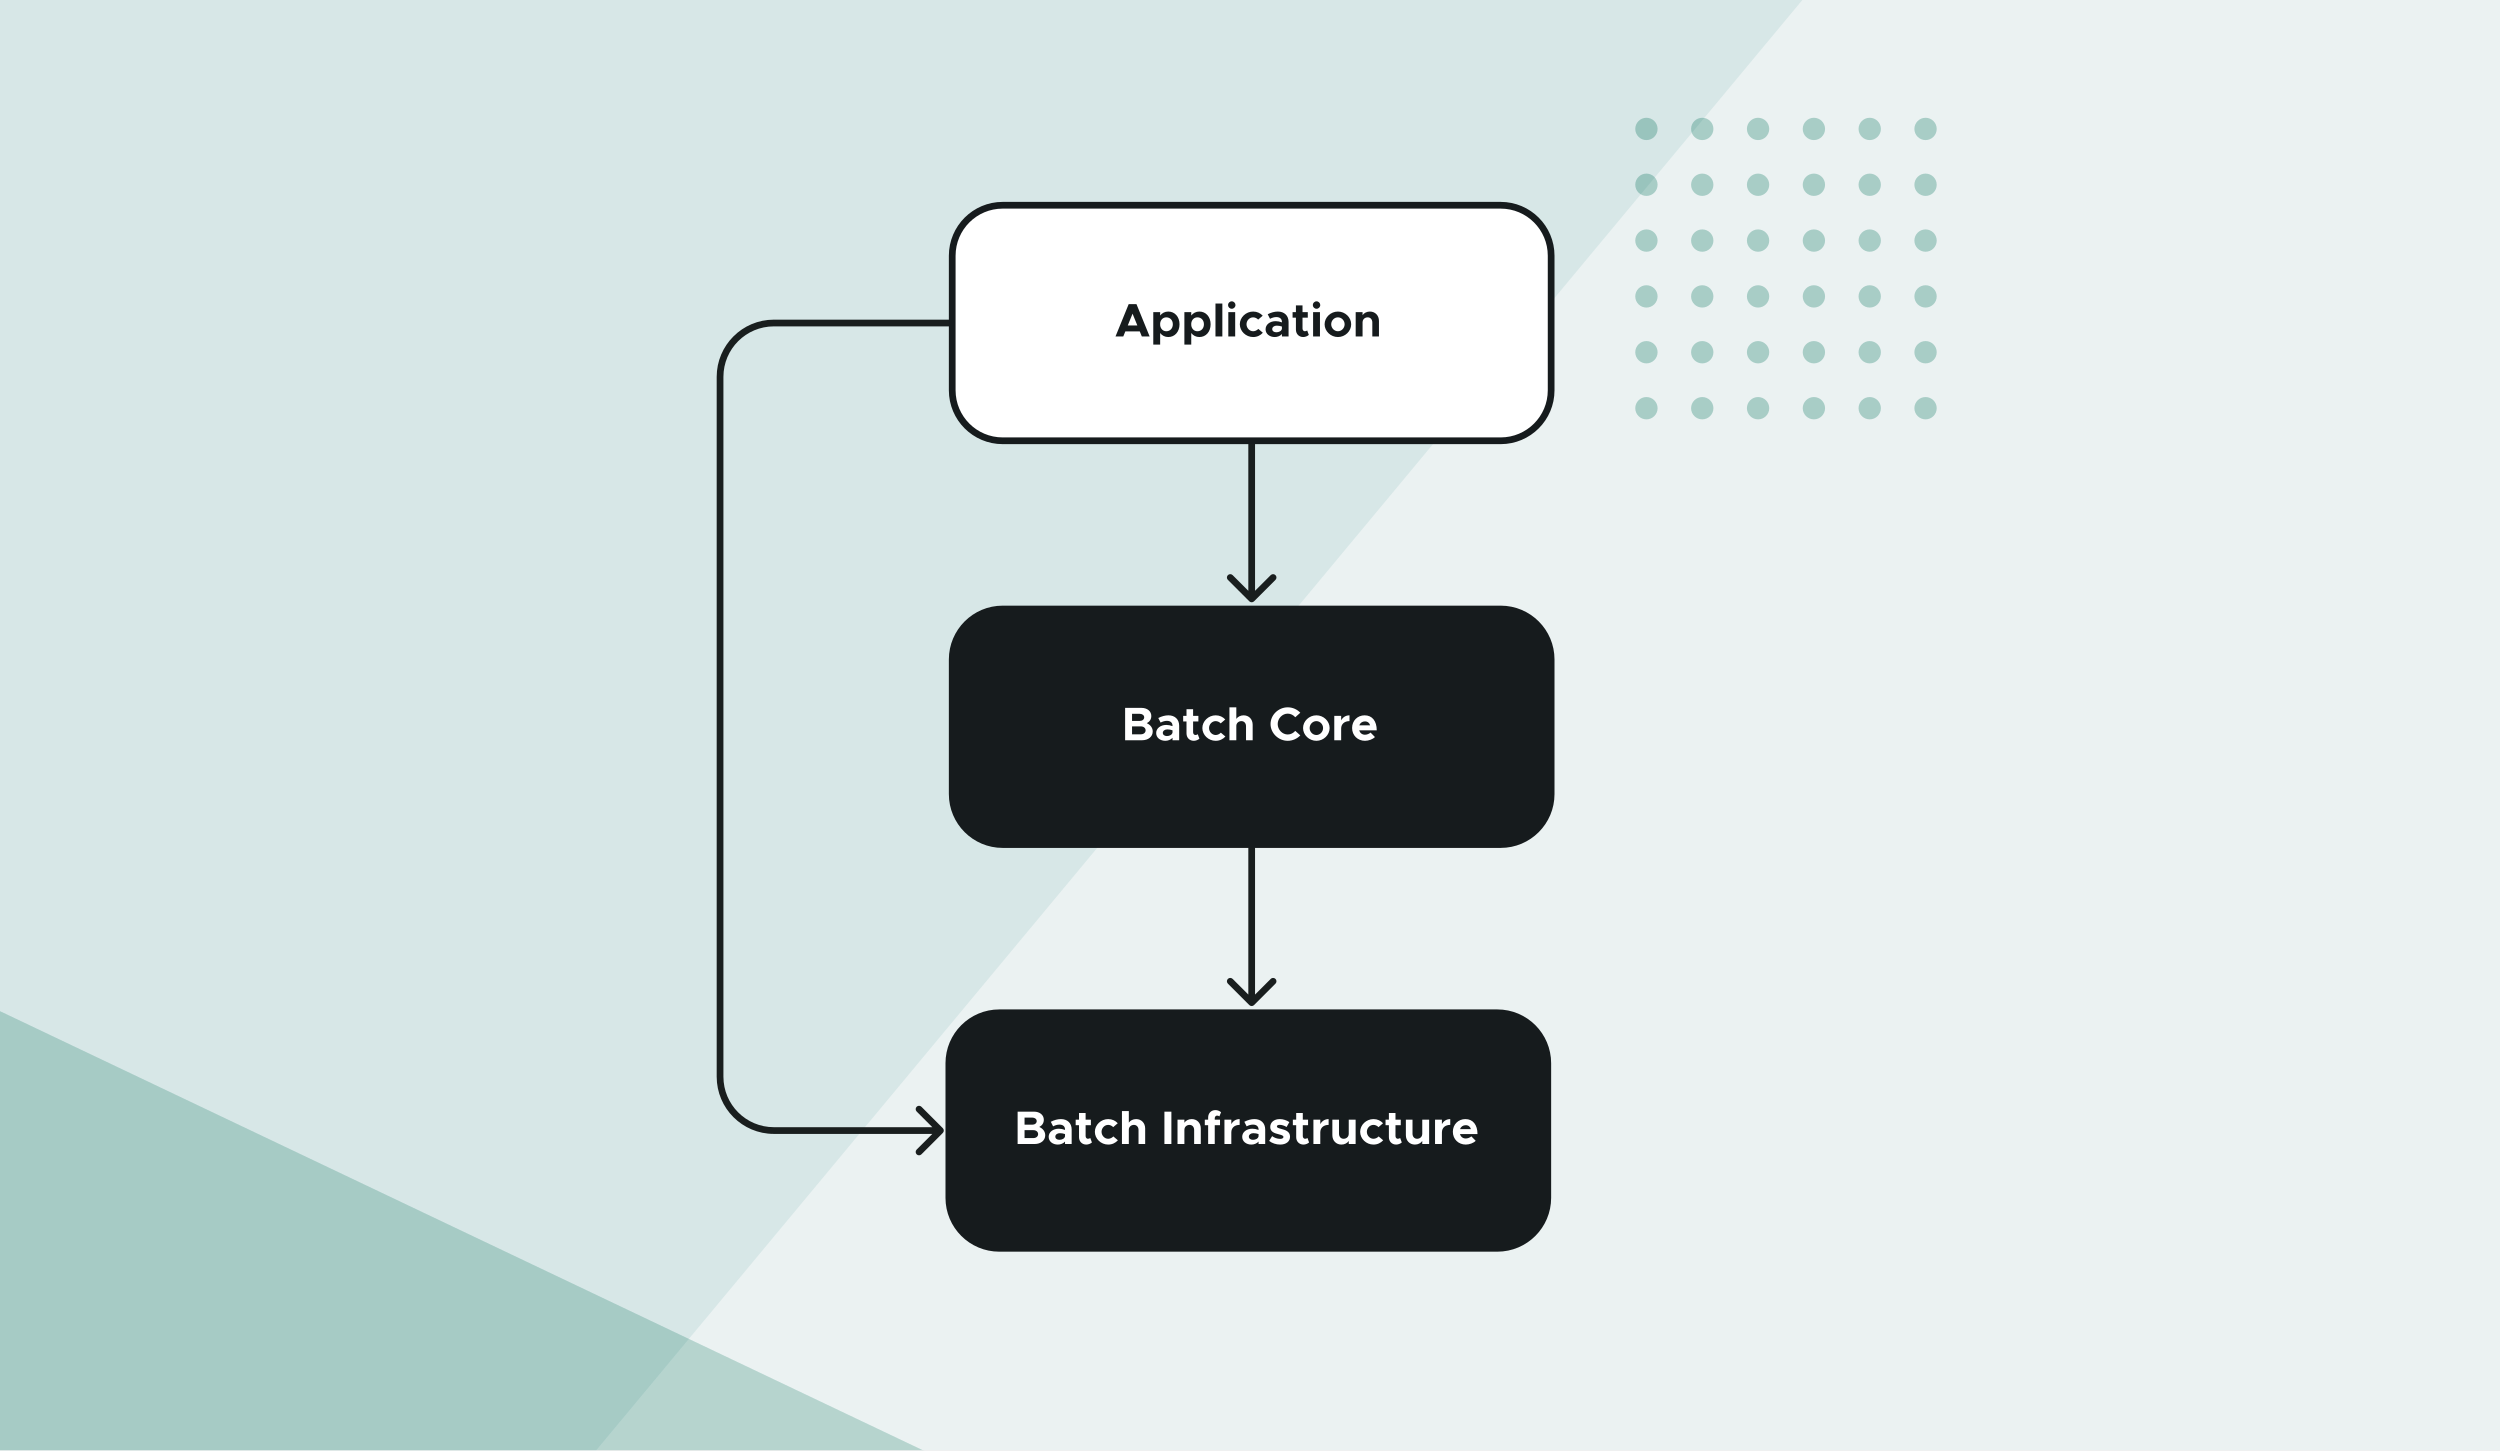
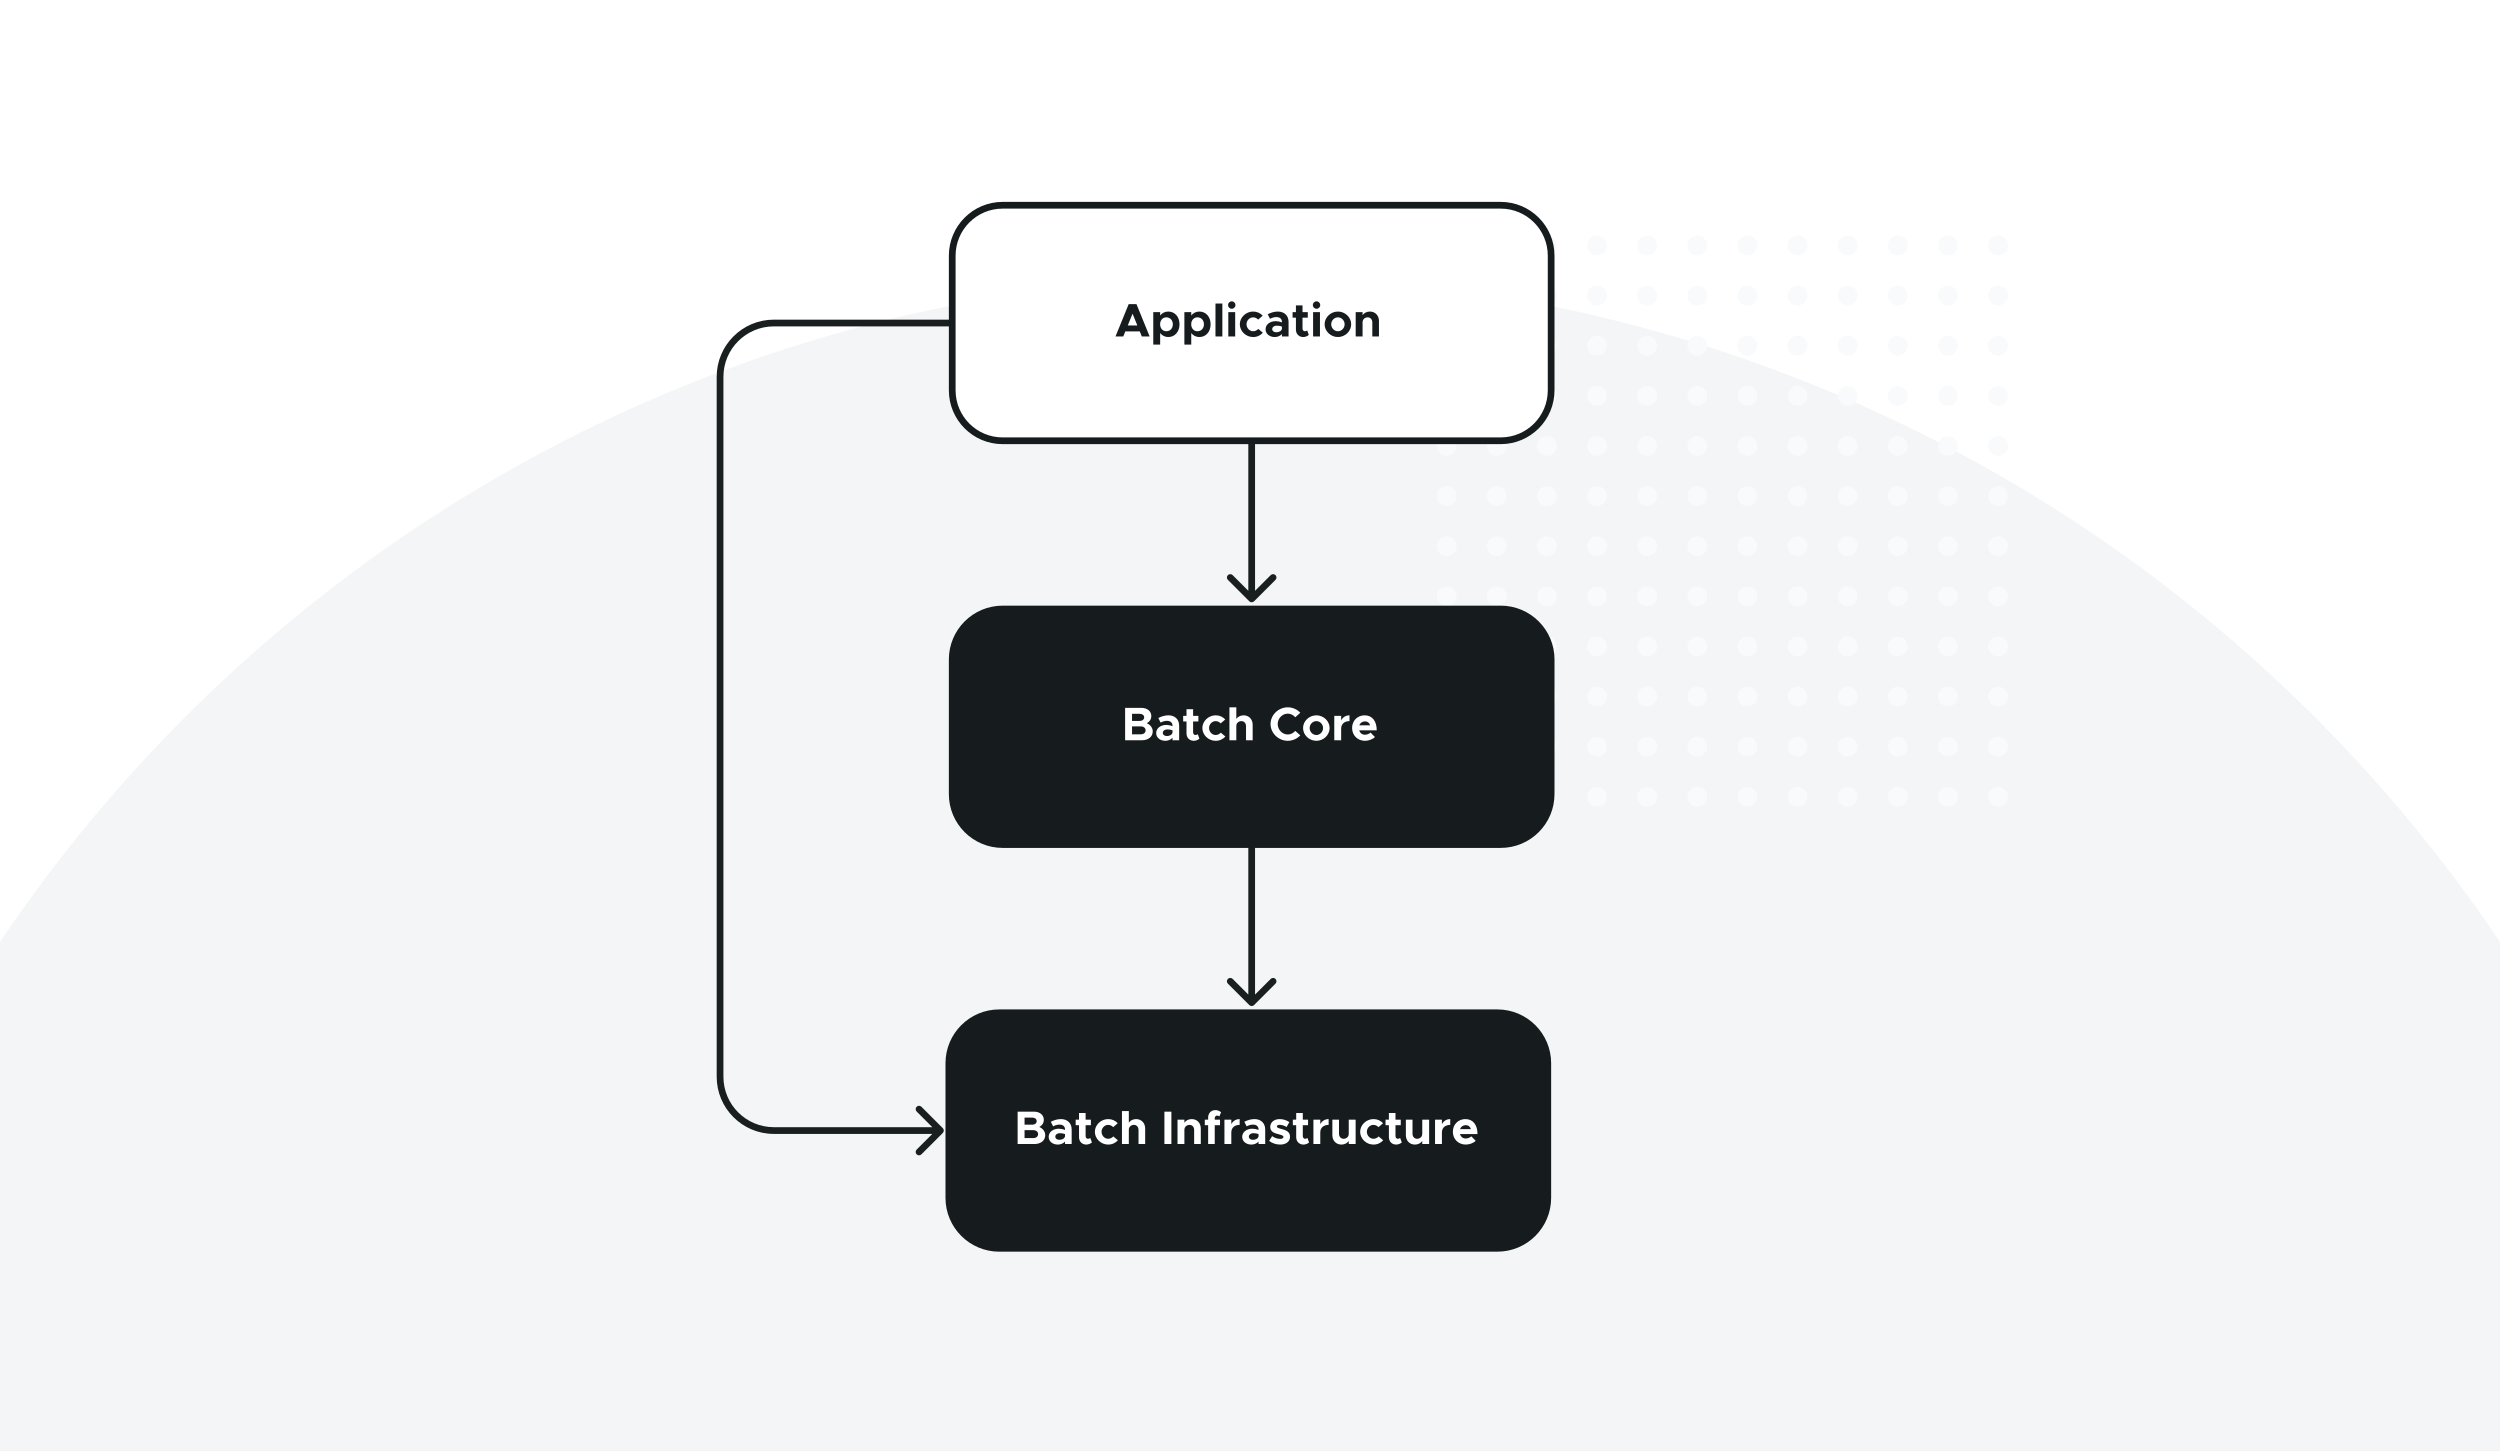
<svg xmlns="http://www.w3.org/2000/svg" width="743" height="431" viewBox="0 0 743 431" fill="none">
-   <g clip-path="url(#clip0_125_268743)">
-     <rect width="743" height="431" fill="#EBF2F2" />
-     <path d="M89.067 537L538.568 -3.5C339.068 -8.667 -63.133 -19 -75.933 -19C-88.733 -19 -81.266 280.333 -75.933 430L89.067 537Z" fill="#D7E7E7" />
-     <circle cx="489.318" cy="38.318" r="3.318" fill="#B6D8D1" style="mix-blend-mode:multiply" />
-     <circle cx="505.909" cy="38.318" r="3.318" fill="#B6D8D1" style="mix-blend-mode:multiply" />
-     <circle cx="522.5" cy="38.318" r="3.318" fill="#B6D8D1" style="mix-blend-mode:multiply" />
-     <circle cx="539.091" cy="38.318" r="3.318" fill="#B6D8D1" style="mix-blend-mode:multiply" />
-     <circle cx="555.682" cy="38.318" r="3.318" fill="#B6D8D1" style="mix-blend-mode:multiply" />
-     <circle cx="489.318" cy="54.909" r="3.318" fill="#B6D8D1" style="mix-blend-mode:multiply" />
-     <circle cx="505.909" cy="54.909" r="3.318" fill="#B6D8D1" style="mix-blend-mode:multiply" />
-     <circle cx="522.5" cy="54.909" r="3.318" fill="#B6D8D1" style="mix-blend-mode:multiply" />
-     <circle cx="539.091" cy="54.909" r="3.318" fill="#B6D8D1" style="mix-blend-mode:multiply" />
-     <circle cx="555.682" cy="54.909" r="3.318" fill="#B6D8D1" style="mix-blend-mode:multiply" />
-     <circle cx="489.318" cy="71.5" r="3.318" fill="#B6D8D1" style="mix-blend-mode:multiply" />
-     <circle cx="505.909" cy="71.5" r="3.318" fill="#B6D8D1" style="mix-blend-mode:multiply" />
-     <circle cx="522.5" cy="71.5" r="3.318" fill="#B6D8D1" style="mix-blend-mode:multiply" />
-     <circle cx="539.091" cy="71.5" r="3.318" fill="#B6D8D1" style="mix-blend-mode:multiply" />
-     <circle cx="555.682" cy="71.5" r="3.318" fill="#B6D8D1" style="mix-blend-mode:multiply" />
-     <circle cx="489.318" cy="88.091" r="3.318" fill="#B6D8D1" style="mix-blend-mode:multiply" />
-     <circle cx="505.909" cy="88.091" r="3.318" fill="#B6D8D1" style="mix-blend-mode:multiply" />
-     <circle cx="522.5" cy="88.091" r="3.318" fill="#B6D8D1" style="mix-blend-mode:multiply" />
-     <circle cx="539.091" cy="88.091" r="3.318" fill="#B6D8D1" style="mix-blend-mode:multiply" />
-     <circle cx="555.682" cy="88.091" r="3.318" fill="#B6D8D1" style="mix-blend-mode:multiply" />
-     <circle cx="489.318" cy="104.682" r="3.318" fill="#B6D8D1" style="mix-blend-mode:multiply" />
-     <circle cx="489.318" cy="121.318" r="3.318" fill="#B6D8D1" style="mix-blend-mode:multiply" />
-     <circle cx="572.273" cy="104.682" r="3.318" transform="rotate(-90 572.273 104.682)" fill="#B6D8D1" style="mix-blend-mode:multiply" />
-     <circle cx="572.273" cy="121.318" r="3.318" transform="rotate(-90 572.273 121.318)" fill="#B6D8D1" style="mix-blend-mode:multiply" />
-     <circle cx="505.909" cy="104.682" r="3.318" fill="#B6D8D1" style="mix-blend-mode:multiply" />
-     <circle cx="505.909" cy="121.318" r="3.318" fill="#B6D8D1" style="mix-blend-mode:multiply" />
-     <circle cx="572.273" cy="88.091" r="3.318" transform="rotate(-90 572.273 88.0909)" fill="#B6D8D1" style="mix-blend-mode:multiply" />
-     <circle cx="522.5" cy="104.682" r="3.318" fill="#B6D8D1" style="mix-blend-mode:multiply" />
-     <circle cx="522.5" cy="121.318" r="3.318" fill="#B6D8D1" style="mix-blend-mode:multiply" />
-     <circle cx="572.273" cy="71.5" r="3.318" transform="rotate(-90 572.273 71.5)" fill="#B6D8D1" style="mix-blend-mode:multiply" />
-     <circle cx="539.091" cy="104.682" r="3.318" fill="#B6D8D1" style="mix-blend-mode:multiply" />
-     <circle cx="539.091" cy="121.318" r="3.318" fill="#B6D8D1" style="mix-blend-mode:multiply" />
-     <circle cx="572.273" cy="54.909" r="3.318" transform="rotate(-90 572.273 54.9091)" fill="#B6D8D1" style="mix-blend-mode:multiply" />
-     <circle cx="555.682" cy="104.682" r="3.318" fill="#B6D8D1" style="mix-blend-mode:multiply" />
-     <circle cx="555.682" cy="121.318" r="3.318" fill="#B6D8D1" style="mix-blend-mode:multiply" />
-     <circle cx="572.273" cy="38.318" r="3.318" transform="rotate(-90 572.273 38.3182)" fill="#B6D8D1" style="mix-blend-mode:multiply" />
+   <g clip-path="url(#clip0_303_269403)">
+     <rect width="743" height="431" fill="white" />
+     <circle cx="371.5" cy="529.5" r="447.5" fill="#F3F5F6" />
+     <circle cx="429.949" cy="72.949" r="2.949" fill="#F9FAFB" />
+     <circle cx="429.949" cy="87.847" r="2.949" fill="#F9FAFB" />
+     <circle cx="429.949" cy="102.744" r="2.949" fill="#F9FAFB" />
+     <circle cx="429.949" cy="117.642" r="2.949" fill="#F9FAFB" />
+     <circle cx="429.949" cy="132.54" r="2.949" fill="#F9FAFB" />
+     <circle cx="429.949" cy="147.438" r="2.949" fill="#F9FAFB" />
+     <circle cx="429.949" cy="162.336" r="2.949" fill="#F9FAFB" />
+     <circle cx="429.949" cy="177.233" r="2.949" fill="#F9FAFB" />
+     <circle cx="429.949" cy="192.131" r="2.949" fill="#F9FAFB" />
+     <circle cx="429.949" cy="207.029" r="2.949" fill="#F9FAFB" />
+     <circle cx="429.949" cy="221.926" r="2.949" fill="#F9FAFB" />
+     <circle cx="429.949" cy="236.824" r="2.949" fill="#F9FAFB" />
+     <circle cx="444.847" cy="72.949" r="2.949" fill="#F9FAFB" />
+     <circle cx="444.847" cy="87.847" r="2.949" fill="#F9FAFB" />
+     <circle cx="444.847" cy="102.744" r="2.949" fill="#F9FAFB" />
+     <circle cx="444.847" cy="117.642" r="2.949" fill="#F9FAFB" />
+     <circle cx="444.847" cy="132.54" r="2.949" fill="#F9FAFB" />
+     <circle cx="444.847" cy="147.438" r="2.949" fill="#F9FAFB" />
+     <circle cx="444.847" cy="162.336" r="2.949" fill="#F9FAFB" />
+     <circle cx="444.847" cy="177.233" r="2.949" fill="#F9FAFB" />
+     <circle cx="444.847" cy="192.131" r="2.949" fill="#F9FAFB" />
+     <circle cx="444.847" cy="207.029" r="2.949" fill="#F9FAFB" />
+     <circle cx="444.847" cy="221.926" r="2.949" fill="#F9FAFB" />
+     <circle cx="444.847" cy="236.824" r="2.949" fill="#F9FAFB" />
+     <circle cx="459.744" cy="72.949" r="2.949" fill="#F9FAFB" />
+     <circle cx="459.744" cy="87.847" r="2.949" fill="#F9FAFB" />
+     <circle cx="459.744" cy="102.744" r="2.949" fill="#F9FAFB" />
+     <circle cx="459.744" cy="117.642" r="2.949" fill="#F9FAFB" />
+     <circle cx="459.744" cy="132.54" r="2.949" fill="#F9FAFB" />
+     <circle cx="459.744" cy="147.438" r="2.949" fill="#F9FAFB" />
+     <circle cx="459.744" cy="162.336" r="2.949" fill="#F9FAFB" />
+     <circle cx="459.744" cy="177.233" r="2.949" fill="#F9FAFB" />
+     <circle cx="459.744" cy="192.131" r="2.949" fill="#F9FAFB" />
+     <circle cx="459.744" cy="207.029" r="2.949" fill="#F9FAFB" />
+     <circle cx="459.744" cy="221.926" r="2.949" fill="#F9FAFB" />
+     <circle cx="459.744" cy="236.824" r="2.949" fill="#F9FAFB" />
+     <circle cx="474.642" cy="72.949" r="2.949" fill="#F9FAFB" />
+     <circle cx="474.642" cy="87.847" r="2.949" fill="#F9FAFB" />
+     <circle cx="474.642" cy="102.744" r="2.949" fill="#F9FAFB" />
+     <circle cx="474.642" cy="117.642" r="2.949" fill="#F9FAFB" />
+     <circle cx="474.642" cy="132.54" r="2.949" fill="#F9FAFB" />
+     <circle cx="474.642" cy="147.438" r="2.949" fill="#F9FAFB" />
+     <circle cx="474.642" cy="162.336" r="2.949" fill="#F9FAFB" />
+     <circle cx="474.642" cy="177.233" r="2.949" fill="#F9FAFB" />
+     <circle cx="474.642" cy="192.131" r="2.949" fill="#F9FAFB" />
+     <circle cx="474.642" cy="207.029" r="2.949" fill="#F9FAFB" />
+     <circle cx="474.642" cy="221.926" r="2.949" fill="#F9FAFB" />
+     <circle cx="474.642" cy="236.824" r="2.949" fill="#F9FAFB" />
+     <circle cx="489.54" cy="72.949" r="2.949" fill="#F9FAFB" />
+     <circle cx="489.54" cy="87.847" r="2.949" fill="#F9FAFB" />
+     <circle cx="489.54" cy="102.744" r="2.949" fill="#F9FAFB" />
+     <circle cx="489.54" cy="117.642" r="2.949" fill="#F9FAFB" />
+     <circle cx="489.54" cy="132.54" r="2.949" fill="#F9FAFB" />
+     <circle cx="489.54" cy="147.438" r="2.949" fill="#F9FAFB" />
+     <circle cx="489.54" cy="162.336" r="2.949" fill="#F9FAFB" />
+     <circle cx="489.54" cy="177.233" r="2.949" fill="#F9FAFB" />
+     <circle cx="489.54" cy="192.131" r="2.949" fill="#F9FAFB" />
+     <circle cx="489.54" cy="207.029" r="2.949" fill="#F9FAFB" />
+     <circle cx="489.54" cy="221.926" r="2.949" fill="#F9FAFB" />
+     <circle cx="489.54" cy="236.824" r="2.949" fill="#F9FAFB" />
+     <circle cx="504.438" cy="72.949" r="2.949" fill="#F9FAFB" />
+     <circle cx="504.438" cy="87.847" r="2.949" fill="#F9FAFB" />
+     <circle cx="504.438" cy="102.744" r="2.949" fill="#F9FAFB" />
+     <circle cx="504.438" cy="117.642" r="2.949" fill="#F9FAFB" />
+     <circle cx="504.438" cy="132.54" r="2.949" fill="#F9FAFB" />
+     <circle cx="504.438" cy="147.438" r="2.949" fill="#F9FAFB" />
+     <circle cx="504.438" cy="162.336" r="2.949" fill="#F9FAFB" />
+     <circle cx="504.438" cy="177.233" r="2.949" fill="#F9FAFB" />
+     <circle cx="504.438" cy="192.131" r="2.949" fill="#F9FAFB" />
+     <circle cx="504.438" cy="207.029" r="2.949" fill="#F9FAFB" />
+     <circle cx="504.438" cy="221.926" r="2.949" fill="#F9FAFB" />
+     <circle cx="504.438" cy="236.824" r="2.949" fill="#F9FAFB" />
+     <circle cx="519.336" cy="72.949" r="2.949" fill="#F9FAFB" />
+     <circle cx="519.336" cy="87.847" r="2.949" fill="#F9FAFB" />
+     <circle cx="519.336" cy="102.744" r="2.949" fill="#F9FAFB" />
+     <circle cx="519.336" cy="117.642" r="2.949" fill="#F9FAFB" />
+     <circle cx="519.336" cy="132.54" r="2.949" fill="#F9FAFB" />
+     <circle cx="519.336" cy="147.438" r="2.949" fill="#F9FAFB" />
+     <circle cx="519.336" cy="162.336" r="2.949" fill="#F9FAFB" />
+     <circle cx="519.336" cy="177.233" r="2.949" fill="#F9FAFB" />
+     <circle cx="519.336" cy="192.131" r="2.949" fill="#F9FAFB" />
+     <circle cx="519.336" cy="207.029" r="2.949" fill="#F9FAFB" />
+     <circle cx="519.336" cy="221.926" r="2.949" fill="#F9FAFB" />
+     <circle cx="519.336" cy="236.824" r="2.949" fill="#F9FAFB" />
+     <circle cx="534.233" cy="72.949" r="2.949" fill="#F9FAFB" />
+     <circle cx="534.233" cy="87.847" r="2.949" fill="#F9FAFB" />
+     <circle cx="534.233" cy="102.744" r="2.949" fill="#F9FAFB" />
+     <circle cx="534.233" cy="117.642" r="2.949" fill="#F9FAFB" />
+     <circle cx="534.233" cy="132.54" r="2.949" fill="#F9FAFB" />
+     <circle cx="534.233" cy="147.438" r="2.949" fill="#F9FAFB" />
+     <circle cx="534.233" cy="162.336" r="2.949" fill="#F9FAFB" />
+     <circle cx="534.233" cy="177.233" r="2.949" fill="#F9FAFB" />
+     <circle cx="534.233" cy="192.131" r="2.949" fill="#F9FAFB" />
+     <circle cx="534.233" cy="207.029" r="2.949" fill="#F9FAFB" />
+     <circle cx="534.233" cy="221.926" r="2.949" fill="#F9FAFB" />
+     <circle cx="534.233" cy="236.824" r="2.949" fill="#F9FAFB" />
+     <circle cx="549.131" cy="72.949" r="2.949" fill="#F9FAFB" />
+     <circle cx="549.131" cy="87.847" r="2.949" fill="#F9FAFB" />
+     <circle cx="549.131" cy="102.744" r="2.949" fill="#F9FAFB" />
+     <circle cx="549.131" cy="117.642" r="2.949" fill="#F9FAFB" />
+     <circle cx="549.131" cy="132.54" r="2.949" fill="#F9FAFB" />
+     <circle cx="549.131" cy="147.438" r="2.949" fill="#F9FAFB" />
+     <circle cx="549.131" cy="162.336" r="2.949" fill="#F9FAFB" />
+     <circle cx="549.131" cy="177.233" r="2.949" fill="#F9FAFB" />
+     <circle cx="549.131" cy="192.131" r="2.949" fill="#F9FAFB" />
+     <circle cx="549.131" cy="207.029" r="2.949" fill="#F9FAFB" />
+     <circle cx="549.131" cy="221.926" r="2.949" fill="#F9FAFB" />
+     <circle cx="549.131" cy="236.824" r="2.949" fill="#F9FAFB" />
+     <circle cx="564.029" cy="72.949" r="2.949" fill="#F9FAFB" />
+     <circle cx="564.029" cy="87.847" r="2.949" fill="#F9FAFB" />
+     <circle cx="564.029" cy="102.744" r="2.949" fill="#F9FAFB" />
+     <circle cx="564.029" cy="117.642" r="2.949" fill="#F9FAFB" />
+     <circle cx="564.029" cy="132.54" r="2.949" fill="#F9FAFB" />
+     <circle cx="564.029" cy="147.438" r="2.949" fill="#F9FAFB" />
+     <circle cx="564.029" cy="162.336" r="2.949" fill="#F9FAFB" />
+     <circle cx="564.029" cy="177.233" r="2.949" fill="#F9FAFB" />
+     <circle cx="564.029" cy="192.131" r="2.949" fill="#F9FAFB" />
+     <circle cx="564.029" cy="207.029" r="2.949" fill="#F9FAFB" />
+     <circle cx="564.029" cy="221.926" r="2.949" fill="#F9FAFB" />
+     <circle cx="564.029" cy="236.824" r="2.949" fill="#F9FAFB" />
+     <circle cx="578.926" cy="72.949" r="2.949" fill="#F9FAFB" />
+     <circle cx="578.926" cy="87.847" r="2.949" fill="#F9FAFB" />
+     <circle cx="578.926" cy="102.744" r="2.949" fill="#F9FAFB" />
+     <circle cx="578.926" cy="117.642" r="2.949" fill="#F9FAFB" />
+     <circle cx="578.926" cy="132.54" r="2.949" fill="#F9FAFB" />
+     <circle cx="578.926" cy="147.438" r="2.949" fill="#F9FAFB" />
+     <circle cx="578.926" cy="162.336" r="2.949" fill="#F9FAFB" />
+     <circle cx="578.926" cy="177.233" r="2.949" fill="#F9FAFB" />
+     <circle cx="578.926" cy="192.131" r="2.949" fill="#F9FAFB" />
+     <circle cx="578.926" cy="207.029" r="2.949" fill="#F9FAFB" />
+     <circle cx="578.926" cy="221.926" r="2.949" fill="#F9FAFB" />
+     <circle cx="578.926" cy="236.824" r="2.949" fill="#F9FAFB" />
+     <circle cx="593.824" cy="72.949" r="2.949" fill="#F9FAFB" />
+     <circle cx="593.824" cy="87.847" r="2.949" fill="#F9FAFB" />
+     <circle cx="593.824" cy="102.744" r="2.949" fill="#F9FAFB" />
+     <circle cx="593.824" cy="117.642" r="2.949" fill="#F9FAFB" />
+     <circle cx="593.824" cy="132.54" r="2.949" fill="#F9FAFB" />
+     <circle cx="593.824" cy="147.438" r="2.949" fill="#F9FAFB" />
+     <circle cx="593.824" cy="162.336" r="2.949" fill="#F9FAFB" />
+     <circle cx="593.824" cy="177.233" r="2.949" fill="#F9FAFB" />
+     <circle cx="593.824" cy="192.131" r="2.949" fill="#F9FAFB" />
+     <circle cx="593.824" cy="207.029" r="2.949" fill="#F9FAFB" />
+     <circle cx="593.824" cy="221.926" r="2.949" fill="#F9FAFB" />
+     <circle cx="593.824" cy="236.824" r="2.949" fill="#F9FAFB" />
    <path d="M373 132C373 131.448 372.552 131 372 131C371.448 131 371 131.448 371 132L373 132ZM371.293 178.707C371.683 179.098 372.317 179.098 372.707 178.707L379.071 172.343C379.462 171.953 379.462 171.319 379.071 170.929C378.681 170.538 378.047 170.538 377.657 170.929L372 176.586L366.343 170.929C365.953 170.538 365.319 170.538 364.929 170.929C364.538 171.319 364.538 171.953 364.929 172.343L371.293 178.707ZM371 132L371 178L373 178L373 132L371 132Z" fill="#191E1E" />
    <path d="M230 96L230 95L230 96ZM280.207 336.707C280.598 336.317 280.598 335.683 280.207 335.293L273.843 328.929C273.453 328.538 272.819 328.538 272.429 328.929C272.038 329.319 272.038 329.953 272.429 330.343L278.086 336L272.429 341.657C272.038 342.047 272.038 342.681 272.429 343.071C272.819 343.462 273.453 343.462 273.843 343.071L280.207 336.707ZM213 112L213 320L215 320L215 112L213 112ZM230 97L283 97L283 95L230 95L230 97ZM230 337L279.5 337L279.5 335L230 335L230 337ZM213 320C213 329.389 220.611 337 230 337L230 335C221.716 335 215 328.284 215 320L213 320ZM215 112C215 103.716 221.716 97 230 97L230 95C220.611 95 213 102.611 213 112L215 112Z" fill="#191E1E" />
    <path d="M373 252C373 251.448 372.552 251 372 251C371.448 251 371 251.448 371 252L373 252ZM371.293 298.707C371.683 299.098 372.317 299.098 372.707 298.707L379.071 292.343C379.462 291.953 379.462 291.319 379.071 290.929C378.681 290.538 378.047 290.538 377.657 290.929L372 296.586L366.343 290.929C365.953 290.538 365.319 290.538 364.929 290.929C364.538 291.319 364.538 291.953 364.929 292.343L371.293 298.707ZM371 252L371 298L373 298L373 252L371 252Z" fill="#191E1E" />
    <rect x="282" y="180" width="180" height="72" rx="16" fill="#161B1D" />
    <path d="M334.385 220H339.439C341.273 220 342.589 218.936 342.589 217.396C342.589 216.332 341.945 215.436 340.825 214.932C341.679 214.484 342.169 213.77 342.169 212.79C342.169 211.39 340.979 210.382 339.257 210.382H334.385V220ZM336.443 214.26V212.146H338.739C339.509 212.146 340.055 212.594 340.055 213.196C340.055 213.812 339.509 214.26 338.739 214.26H336.443ZM336.443 218.236V215.884H339.061C339.887 215.884 340.475 216.374 340.475 217.06C340.475 217.746 339.887 218.236 339.061 218.236H336.443ZM347.268 212.594C346.26 212.594 345.266 212.874 344.244 213.392L344.93 214.75C345.504 214.456 346.134 214.232 346.806 214.232C347.996 214.232 348.472 214.904 348.472 215.674V215.814C347.856 215.576 347.212 215.45 346.624 215.45C344.944 215.45 343.614 216.43 343.614 217.858C343.614 219.244 344.804 220.168 346.344 220.168C347.128 220.168 347.954 219.86 348.472 219.272V220H350.446V215.674C350.446 213.784 349.158 212.594 347.268 212.594ZM346.806 218.754C346.106 218.754 345.588 218.39 345.588 217.802C345.588 217.214 346.176 216.78 346.918 216.78C347.478 216.78 348.01 216.878 348.472 217.046V217.718C348.332 218.39 347.59 218.754 346.806 218.754ZM355.976 218.208C355.836 218.348 355.556 218.446 355.276 218.446C354.898 218.446 354.59 218.11 354.59 217.634V214.414H356.158V212.762H354.59V210.774H352.63V212.762H351.636V214.414H352.63V217.956C352.63 219.258 353.526 220.168 354.8 220.168C355.388 220.168 356.046 219.916 356.466 219.538L355.976 218.208ZM361.289 220.168C362.493 220.168 363.473 219.678 364.187 218.894L362.829 217.746C362.451 218.166 361.863 218.446 361.303 218.446C360.225 218.446 359.329 217.494 359.329 216.36C359.329 215.254 360.225 214.316 361.289 214.316C361.849 214.316 362.423 214.582 362.787 214.988L364.145 213.826C363.445 213.07 362.479 212.594 361.303 212.594C359.161 212.594 357.341 214.316 357.341 216.374C357.341 218.432 359.147 220.168 361.289 220.168ZM369.603 212.594C368.679 212.594 367.881 213.014 367.433 213.644V210.214H365.389V220H367.433V215.716C367.433 214.932 368.091 214.316 368.945 214.316C369.757 214.316 370.317 214.932 370.317 215.828V220H372.291V215.394C372.291 213.756 371.171 212.594 369.603 212.594ZM382.714 220.168C384.17 220.168 385.514 219.538 386.452 218.558L384.954 217.214C384.394 217.858 383.596 218.292 382.714 218.292C381.104 218.292 379.732 216.864 379.732 215.184C379.732 213.518 381.104 212.09 382.714 212.09C383.596 212.09 384.394 212.524 384.954 213.168L386.452 211.824C385.514 210.83 384.17 210.214 382.714 210.214C379.956 210.214 377.604 212.482 377.604 215.184C377.604 217.886 379.956 220.168 382.714 220.168ZM391.23 220.168C393.372 220.168 395.164 218.432 395.164 216.374C395.164 214.316 393.372 212.594 391.23 212.594C389.074 212.594 387.268 214.316 387.268 216.374C387.268 218.432 389.074 220.168 391.23 220.168ZM391.23 218.446C390.138 218.446 389.228 217.494 389.228 216.374C389.228 215.254 390.138 214.316 391.23 214.316C392.308 214.316 393.218 215.254 393.218 216.374C393.218 217.494 392.308 218.446 391.23 218.446ZM398.591 214.106V212.762H396.547V220H398.591V216.542C398.591 215.184 399.557 214.316 401.069 214.316V212.594C399.963 212.594 399.067 213.168 398.591 214.106ZM405.665 218.362C404.811 218.362 404.181 217.83 403.943 217.046H409.165C409.165 214.316 407.835 212.594 405.567 212.594C403.453 212.594 401.843 214.176 401.843 216.36C401.843 218.586 403.523 220.168 405.679 220.168C406.743 220.168 407.989 219.72 408.633 219.048L407.331 217.718C406.939 218.096 406.239 218.362 405.665 218.362ZM405.651 214.4C406.477 214.4 407.009 214.862 407.205 215.576H403.971C404.237 214.848 404.881 214.4 405.651 214.4Z" fill="white" />
    <rect x="281" y="300" width="180" height="72" rx="16" fill="#161B1D" />
    <path d="M302.438 340H307.492C309.326 340 310.642 338.936 310.642 337.396C310.642 336.332 309.998 335.436 308.878 334.932C309.732 334.484 310.222 333.77 310.222 332.79C310.222 331.39 309.032 330.382 307.31 330.382H302.438V340ZM304.496 334.26V332.146H306.792C307.562 332.146 308.108 332.594 308.108 333.196C308.108 333.812 307.562 334.26 306.792 334.26H304.496ZM304.496 338.236V335.884H307.114C307.94 335.884 308.528 336.374 308.528 337.06C308.528 337.746 307.94 338.236 307.114 338.236H304.496ZM315.321 332.594C314.313 332.594 313.319 332.874 312.297 333.392L312.983 334.75C313.557 334.456 314.187 334.232 314.859 334.232C316.049 334.232 316.525 334.904 316.525 335.674V335.814C315.909 335.576 315.265 335.45 314.677 335.45C312.997 335.45 311.667 336.43 311.667 337.858C311.667 339.244 312.857 340.168 314.397 340.168C315.181 340.168 316.007 339.86 316.525 339.272V340H318.499V335.674C318.499 333.784 317.211 332.594 315.321 332.594ZM314.859 338.754C314.159 338.754 313.641 338.39 313.641 337.802C313.641 337.214 314.229 336.78 314.971 336.78C315.531 336.78 316.063 336.878 316.525 337.046V337.718C316.385 338.39 315.643 338.754 314.859 338.754ZM324.03 338.208C323.89 338.348 323.61 338.446 323.33 338.446C322.952 338.446 322.644 338.11 322.644 337.634V334.414H324.212V332.762H322.644V330.774H320.684V332.762H319.69V334.414H320.684V337.956C320.684 339.258 321.58 340.168 322.854 340.168C323.442 340.168 324.1 339.916 324.52 339.538L324.03 338.208ZM329.342 340.168C330.546 340.168 331.526 339.678 332.24 338.894L330.882 337.746C330.504 338.166 329.916 338.446 329.356 338.446C328.278 338.446 327.382 337.494 327.382 336.36C327.382 335.254 328.278 334.316 329.342 334.316C329.902 334.316 330.476 334.582 330.84 334.988L332.198 333.826C331.498 333.07 330.532 332.594 329.356 332.594C327.214 332.594 325.394 334.316 325.394 336.374C325.394 338.432 327.2 340.168 329.342 340.168ZM337.656 332.594C336.732 332.594 335.934 333.014 335.486 333.644V330.214H333.442V340H335.486V335.716C335.486 334.932 336.144 334.316 336.998 334.316C337.81 334.316 338.37 334.932 338.37 335.828V340H340.344V335.394C340.344 333.756 339.224 332.594 337.656 332.594ZM346.064 340H348.136V330.382H346.064V340ZM354.186 332.594C353.248 332.594 352.436 333.014 352.002 333.672V332.762H349.958V340H352.002V335.674L352.016 335.716C352.016 334.932 352.674 334.316 353.528 334.316C354.34 334.316 354.9 334.932 354.9 335.828V340H356.874V335.394C356.874 333.756 355.754 332.594 354.186 332.594ZM361.021 332.37C361.021 331.894 361.329 331.558 361.707 331.558C361.987 331.558 362.267 331.656 362.407 331.796L362.897 330.55C362.477 330.172 361.819 329.92 361.231 329.92C359.957 329.92 359.061 330.83 359.061 332.132V332.762H358.067V334.414H359.061V340H361.021V334.414H362.589V332.762H361.021V332.37ZM365.948 334.106V332.762H363.904V340H365.948V336.542C365.948 335.184 366.914 334.316 368.426 334.316V332.594C367.32 332.594 366.424 333.168 365.948 334.106ZM372.839 332.594C371.831 332.594 370.837 332.874 369.815 333.392L370.501 334.75C371.075 334.456 371.705 334.232 372.377 334.232C373.567 334.232 374.043 334.904 374.043 335.674V335.814C373.427 335.576 372.783 335.45 372.195 335.45C370.515 335.45 369.185 336.43 369.185 337.858C369.185 339.244 370.375 340.168 371.915 340.168C372.699 340.168 373.525 339.86 374.043 339.272V340H376.017V335.674C376.017 333.784 374.729 332.594 372.839 332.594ZM372.377 338.754C371.677 338.754 371.159 338.39 371.159 337.802C371.159 337.214 371.747 336.78 372.489 336.78C373.049 336.78 373.581 336.878 374.043 337.046V337.718C373.903 338.39 373.161 338.754 372.377 338.754ZM380.456 340.168C382.234 340.168 383.396 339.258 383.396 337.83C383.396 336.248 382.01 335.828 380.764 335.506C379.784 335.24 379.49 335.128 379.49 334.736C379.49 334.484 379.84 334.302 380.344 334.302C380.96 334.302 381.716 334.54 382.374 334.946L383.2 333.49C382.402 332.958 381.38 332.594 380.344 332.594C378.636 332.594 377.502 333.574 377.516 334.946C377.53 336.374 378.678 336.78 380.162 337.144C380.904 337.34 381.436 337.48 381.436 337.928C381.436 338.25 381.044 338.474 380.498 338.474C379.532 338.474 378.72 338.124 378.076 337.662L377.194 339.076C378.062 339.776 379.294 340.168 380.456 340.168ZM388.575 338.208C388.435 338.348 388.155 338.446 387.875 338.446C387.497 338.446 387.189 338.11 387.189 337.634V334.414H388.757V332.762H387.189V330.774H385.229V332.762H384.235V334.414H385.229V337.956C385.229 339.258 386.125 340.168 387.399 340.168C387.987 340.168 388.645 339.916 389.065 339.538L388.575 338.208ZM392.389 334.106V332.762H390.345V340H392.389V336.542C392.389 335.184 393.355 334.316 394.867 334.316V332.594C393.761 332.594 392.865 333.168 392.389 334.106ZM400.848 332.762V337.088L400.834 337.046C400.834 337.83 400.176 338.446 399.322 338.446C398.51 338.446 397.95 337.83 397.95 336.934V332.762H395.976V337.368C395.976 339.006 397.096 340.168 398.664 340.168C399.602 340.168 400.414 339.748 400.848 339.09V340H402.892V332.762H400.848ZM408.188 340.168C409.392 340.168 410.372 339.678 411.086 338.894L409.728 337.746C409.35 338.166 408.762 338.446 408.202 338.446C407.124 338.446 406.228 337.494 406.228 336.36C406.228 335.254 407.124 334.316 408.188 334.316C408.748 334.316 409.322 334.582 409.686 334.988L411.044 333.826C410.344 333.07 409.378 332.594 408.202 332.594C406.06 332.594 404.24 334.316 404.24 336.374C404.24 338.432 406.046 340.168 408.188 340.168ZM416.124 338.208C415.984 338.348 415.704 338.446 415.424 338.446C415.046 338.446 414.738 338.11 414.738 337.634V334.414H416.306V332.762H414.738V330.774H412.778V332.762H411.784V334.414H412.778V337.956C412.778 339.258 413.674 340.168 414.948 340.168C415.536 340.168 416.194 339.916 416.614 339.538L416.124 338.208ZM422.696 332.762V337.088L422.682 337.046C422.682 337.83 422.024 338.446 421.17 338.446C420.358 338.446 419.798 337.83 419.798 336.934V332.762H417.824V337.368C417.824 339.006 418.944 340.168 420.512 340.168C421.45 340.168 422.262 339.748 422.696 339.09V340H424.74V332.762H422.696ZM428.538 334.106V332.762H426.494V340H428.538V336.542C428.538 335.184 429.504 334.316 431.016 334.316V332.594C429.91 332.594 429.014 333.168 428.538 334.106ZM435.611 338.362C434.757 338.362 434.127 337.83 433.889 337.046H439.111C439.111 334.316 437.781 332.594 435.513 332.594C433.399 332.594 431.789 334.176 431.789 336.36C431.789 338.586 433.469 340.168 435.625 340.168C436.689 340.168 437.935 339.72 438.579 339.048L437.277 337.718C436.885 338.096 436.185 338.362 435.611 338.362ZM435.597 334.4C436.423 334.4 436.955 334.862 437.151 335.576H433.917C434.183 334.848 434.827 334.4 435.597 334.4Z" fill="white" />
    <rect x="283" y="61" width="178" height="70" rx="15" fill="white" />
    <path d="M339.353 100H341.677L337.757 90.382H335.447L331.527 100H333.837L334.453 98.488H338.737L339.353 100ZM335.167 96.738L336.595 93.224L338.023 96.738H335.167ZM347.22 92.594C346.212 92.594 345.372 93.028 344.798 93.77V92.762H342.754V102.408H344.798V98.978C345.372 99.734 346.212 100.168 347.22 100.168C349.152 100.168 350.552 98.6 350.552 96.374C350.552 94.162 349.152 92.594 347.22 92.594ZM346.632 98.446C345.638 98.446 344.91 97.718 344.798 96.654V96.094C344.91 95.044 345.638 94.316 346.632 94.316C347.766 94.316 348.564 95.17 348.564 96.374C348.564 97.592 347.766 98.446 346.632 98.446ZM356.463 92.594C355.455 92.594 354.615 93.028 354.041 93.77V92.762H351.997V102.408H354.041V98.978C354.615 99.734 355.455 100.168 356.463 100.168C358.395 100.168 359.795 98.6 359.795 96.374C359.795 94.162 358.395 92.594 356.463 92.594ZM355.875 98.446C354.881 98.446 354.153 97.718 354.041 96.654V96.094C354.153 95.044 354.881 94.316 355.875 94.316C357.009 94.316 357.807 95.17 357.807 96.374C357.807 97.592 357.009 98.446 355.875 98.446ZM361.239 100H363.283V90.214H361.239V100ZM366.089 91.768C366.691 91.768 367.181 91.264 367.181 90.648C367.181 90.074 366.691 89.556 366.089 89.556C365.459 89.556 364.969 90.074 364.969 90.648C364.969 91.264 365.459 91.768 366.089 91.768ZM365.053 100H367.097V92.762H365.053V100ZM372.423 100.168C373.627 100.168 374.607 99.678 375.321 98.894L373.963 97.746C373.585 98.166 372.997 98.446 372.437 98.446C371.359 98.446 370.463 97.494 370.463 96.36C370.463 95.254 371.359 94.316 372.423 94.316C372.983 94.316 373.557 94.582 373.921 94.988L375.279 93.826C374.579 93.07 373.613 92.594 372.437 92.594C370.295 92.594 368.475 94.316 368.475 96.374C368.475 98.432 370.281 100.168 372.423 100.168ZM379.785 92.594C378.777 92.594 377.783 92.874 376.761 93.392L377.447 94.75C378.021 94.456 378.651 94.232 379.323 94.232C380.513 94.232 380.989 94.904 380.989 95.674V95.814C380.373 95.576 379.729 95.45 379.141 95.45C377.461 95.45 376.131 96.43 376.131 97.858C376.131 99.244 377.321 100.168 378.861 100.168C379.645 100.168 380.471 99.86 380.989 99.272V100H382.963V95.674C382.963 93.784 381.675 92.594 379.785 92.594ZM379.323 98.754C378.623 98.754 378.105 98.39 378.105 97.802C378.105 97.214 378.693 96.78 379.435 96.78C379.995 96.78 380.527 96.878 380.989 97.046V97.718C380.849 98.39 380.107 98.754 379.323 98.754ZM388.494 98.208C388.354 98.348 388.074 98.446 387.794 98.446C387.416 98.446 387.108 98.11 387.108 97.634V94.414H388.676V92.762H387.108V90.774H385.148V92.762H384.154V94.414H385.148V97.956C385.148 99.258 386.044 100.168 387.318 100.168C387.906 100.168 388.564 99.916 388.984 99.538L388.494 98.208ZM391.286 91.768C391.888 91.768 392.378 91.264 392.378 90.648C392.378 90.074 391.888 89.556 391.286 89.556C390.656 89.556 390.166 90.074 390.166 90.648C390.166 91.264 390.656 91.768 391.286 91.768ZM390.25 100H392.294V92.762H390.25V100ZM397.635 100.168C399.777 100.168 401.569 98.432 401.569 96.374C401.569 94.316 399.777 92.594 397.635 92.594C395.479 92.594 393.673 94.316 393.673 96.374C393.673 98.432 395.479 100.168 397.635 100.168ZM397.635 98.446C396.543 98.446 395.633 97.494 395.633 96.374C395.633 95.254 396.543 94.316 397.635 94.316C398.713 94.316 399.623 95.254 399.623 96.374C399.623 97.494 398.713 98.446 397.635 98.446ZM407.138 92.594C406.2 92.594 405.388 93.014 404.954 93.672V92.762H402.91V100H404.954V95.674L404.968 95.716C404.968 94.932 405.626 94.316 406.48 94.316C407.292 94.316 407.852 94.932 407.852 95.828V100H409.826V95.394C409.826 93.756 408.706 92.594 407.138 92.594Z" fill="#161B1D" />
    <rect x="283" y="61" width="178" height="70" rx="15" stroke="#161B1D" stroke-width="2" />
-     <path d="M331 458L-30.5 286L-37 458H331Z" fill="#B6D8D1" fill-opacity="0.8" style="mix-blend-mode:multiply" />
  </g>
  <defs>
-     <clipPath id="clip0_125_268743">
+     <clipPath id="clip0_303_269403">
      <rect width="743" height="431" fill="white" />
    </clipPath>
  </defs>
</svg>
